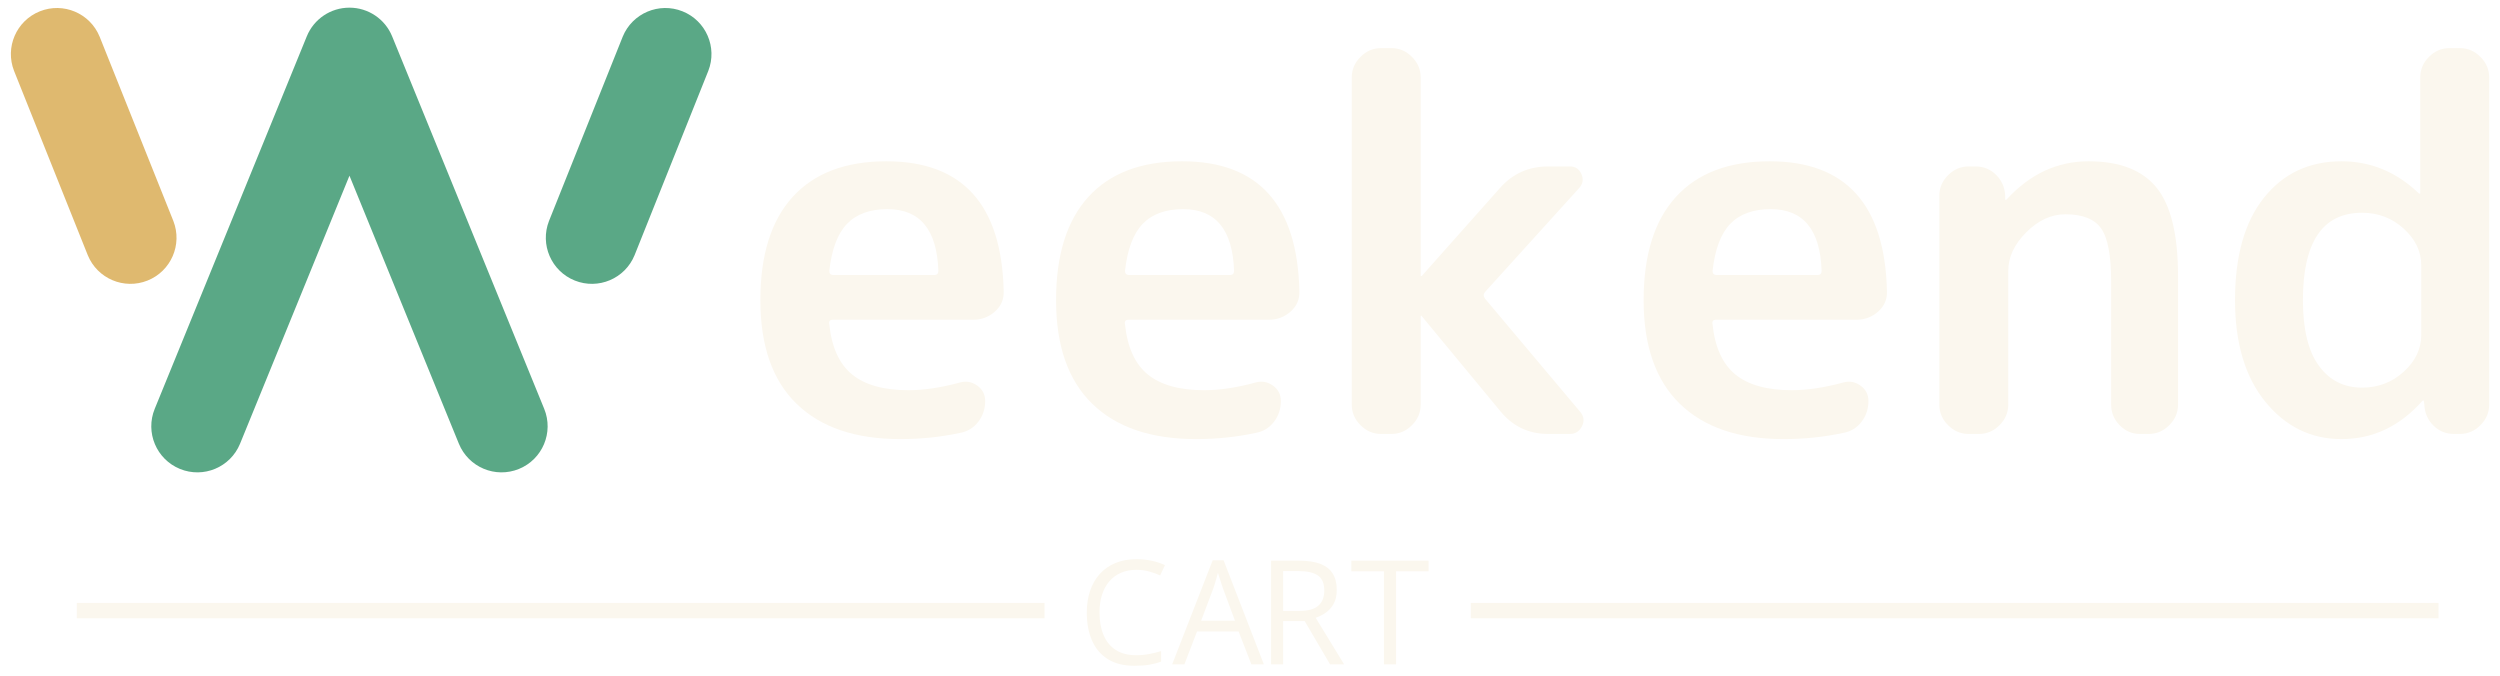
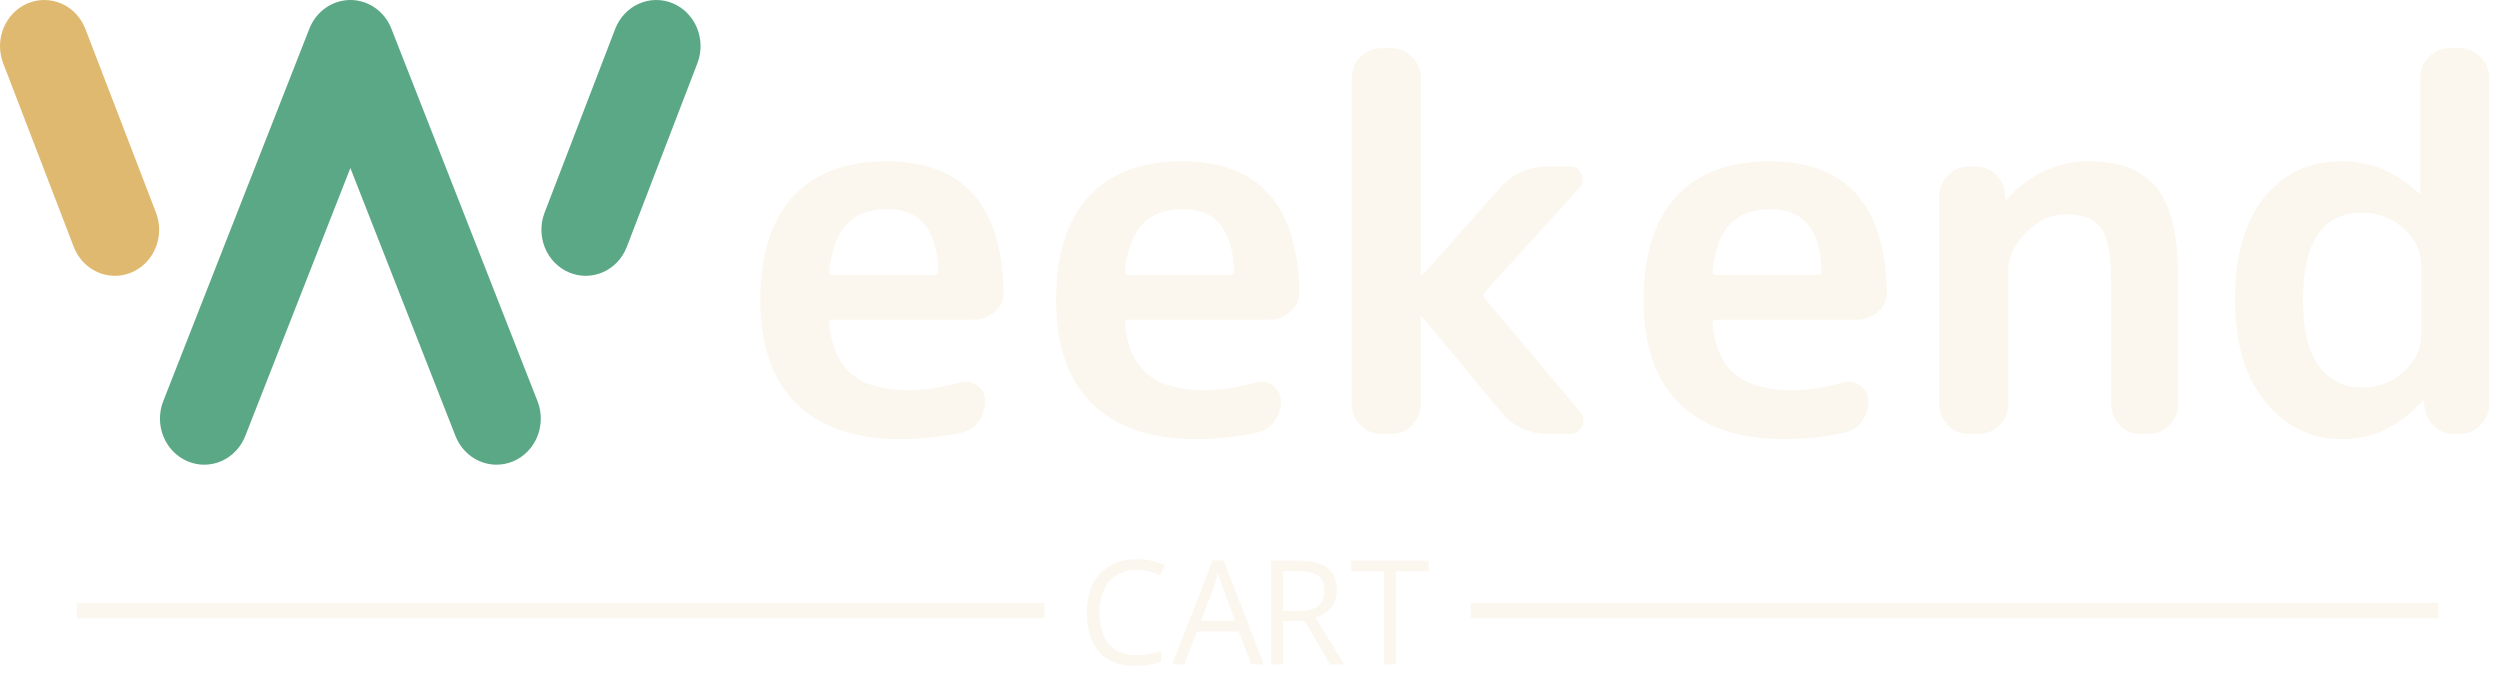
- <svg xmlns="http://www.w3.org/2000/svg" viewBox="42 43 651 176" width="2604" height="704" role="img" aria-label="WeekendCart">
+ <svg xmlns="http://www.w3.org/2000/svg" viewBox="0 0 2604 704" width="2604" height="704" role="img" aria-label="WeekendCart">
  <g id="weekendcart-logo">
    <g id="mark">
      <g id="mark-accent" fill="#dfb96f">
-         <path d="M45.66 61.46L64.86 109.46A12 12 0 0 0 87.14 100.54L67.94 52.54A12 12 0 0 0 45.66 61.46Z" />
+         <path d="M3.172 65.492L76.97 257.494C81.581 269.215 90.457 278.564 101.664 283.504C112.87 288.444 125.499 288.574 136.797 283.867C148.095 279.159 157.148 269.995 161.983 258.372C166.817 246.749 167.041 233.608 162.606 221.813L88.808 29.812C84.196 18.091 75.32 8.742 64.114 3.802C52.907 -1.138 40.279 -1.269 28.981 3.439C17.682 8.146 8.629 17.31 3.795 28.933C-1.039 40.557 -1.263 53.697 3.172 65.492Z" />
      </g>
      <g id="mark-peak" fill="#5aa886">
-         <path d="M82.29 149.46L121.89 52.46A12 12 0 0 1 144.11 52.46L183.71 149.46A12 12 0 0 1 161.49 158.54L133 88.75L104.51 158.54A12 12 0 0 1 82.29 149.46Z" />
+         <path d="M170.041 417.862L322.249 29.86C325.712 21.031 331.623 13.476 339.229 8.158C346.834 2.84 355.789 0 364.952 0C374.115 0 383.07 2.84 390.676 8.158C398.281 13.476 404.192 21.031 407.655 29.86L559.864 417.862C564.492 429.649 564.431 442.865 559.695 454.605C554.96 466.345 545.936 475.646 534.611 480.463C529.003 482.848 522.999 484.059 516.941 484.029C510.883 483.999 504.89 482.728 499.304 480.288C488.023 475.359 479.086 465.969 474.458 454.182L364.952 175.021L255.447 454.182C250.818 465.969 241.881 475.359 230.6 480.288C219.319 485.216 206.619 485.279 195.293 480.463C183.968 475.646 174.945 466.345 170.209 454.605C165.473 442.865 165.413 429.649 170.041 417.862Z" />
      </g>
      <g id="mark-tail" fill="#5aa886">
-         <path d="M204.16 52.54L184.96 100.54A12 12 0 0 0 207.24 109.46L226.44 61.46A12 12 0 0 0 204.16 52.54Z" />
+         <path d="M640.912 29.812L567.114 221.813C562.679 233.608 562.903 246.749 567.737 258.372C572.572 269.995 581.624 279.159 592.923 283.867C604.221 288.574 616.85 288.444 628.056 283.504C639.263 278.564 648.139 269.215 652.75 257.494L726.548 65.492C730.983 53.697 730.759 40.557 725.925 28.933C721.091 17.31 712.038 8.146 700.739 3.439C689.441 -1.269 676.813 -1.138 665.606 3.802C654.4 8.742 645.524 18.091 640.912 29.812Z" />
      </g>
    </g>
    <g id="wordmark">
      <g id="letter-e-1" fill="#fbf7ee">
-         <path d="M273.09 97.46L273.09 97.46Q266.26 97.46 262.57 101.28Q258.89 105.09 257.95 113.53L257.95 113.53Q257.95 114.61 259.02 114.61L259.02 114.61L285.28 114.61Q286.35 114.61 286.35 113.53L286.35 113.53Q285.82 97.46 273.09 97.46ZM276.44 157.34L276.44 157.34Q258.89 157.34 249.44 148.16Q240 138.99 240 121.17L240 121.17Q240 103.49 248.44 94.24Q256.88 85 272.82 85L272.82 85Q302.56 85 303.36 118.76L303.36 118.76Q303.50 121.97 301.09 124.12Q298.68 126.26 295.46 126.26L295.46 126.26L258.89 126.26Q257.68 126.26 257.95 127.47L257.95 127.47Q258.89 136.44 263.91 140.53Q268.94 144.61 278.58 144.61L278.58 144.61Q284.61 144.61 291.98 142.60L291.98 142.60Q294.39 141.93 296.47 143.41Q298.54 144.88 298.54 147.43L298.54 147.43Q298.54 150.51 296.73 152.85Q294.92 155.20 291.98 155.73L291.98 155.73Q284.48 157.34 276.44 157.34Z" />
+         <path d="M924.36 217.84C906.147 217.84 892.12 222.933 882.28 233.12C872.467 243.28 866.307 259.613 863.8 282.12C863.8 285 865.227 286.44 868.08 286.44H973.12C975.973 286.44 977.4 285 977.4 282.12C975.987 239.267 958.307 217.84 924.36 217.84ZM937.76 457.36C890.96 457.36 854.96 445.12 829.76 420.64C804.587 396.187 792 360.2 792 312.68C792 265.533 803.253 229.627 825.76 204.96C848.267 180.32 880.773 168 923.28 168C1002.59 168 1043.31 213.013 1045.44 303.04C1045.81 311.6 1042.79 318.747 1036.36 324.48C1029.93 330.187 1022.43 333.04 1013.84 333.04H867.56C864.333 333.04 863.08 334.653 863.8 337.88C866.307 361.8 874.253 379.213 887.64 390.12C901.053 401 920.613 406.44 946.32 406.44C962.4 406.44 980.267 403.76 999.92 398.4C1006.35 396.613 1012.33 397.693 1017.88 401.64C1023.4 405.56 1026.16 410.92 1026.16 417.72C1026.16 425.933 1023.75 433.16 1018.92 439.4C1014.09 445.667 1007.76 449.507 999.92 450.92C979.92 455.213 959.2 457.36 937.76 457.36Z" />
      </g>
      <g id="letter-e-2" fill="#fbf7ee">
-         <path d="M350.09 97.46L350.09 97.46Q343.26 97.46 339.57 101.28Q335.89 105.09 334.95 113.53L334.95 113.53Q334.95 114.61 336.02 114.61L336.02 114.61L362.28 114.61Q363.35 114.61 363.35 113.53L363.35 113.53Q362.82 97.46 350.09 97.46ZM353.44 157.34L353.44 157.34Q335.89 157.34 326.44 148.16Q317 138.99 317 121.17L317 121.17Q317 103.49 325.44 94.24Q333.88 85 349.82 85L349.82 85Q379.56 85 380.36 118.76L380.36 118.76Q380.50 121.97 378.09 124.12Q375.68 126.26 372.46 126.26L372.46 126.26L335.89 126.26Q334.68 126.26 334.95 127.47L334.95 127.47Q335.89 136.44 340.91 140.53Q345.94 144.61 355.58 144.61L355.58 144.61Q361.61 144.61 368.98 142.60L368.98 142.60Q371.39 141.93 373.47 143.41Q375.54 144.88 375.54 147.43L375.54 147.43Q375.54 150.51 373.73 152.85Q371.92 155.20 368.98 155.73L368.98 155.73Q361.48 157.34 353.44 157.34Z" />
+         <path d="M1232.36 217.84C1214.15 217.84 1200.12 222.933 1190.28 233.12C1180.47 243.28 1174.31 259.613 1171.8 282.12C1171.8 285 1173.23 286.44 1176.08 286.44H1281.12C1283.97 286.44 1285.4 285 1285.4 282.12C1283.99 239.267 1266.31 217.84 1232.36 217.84ZM1245.76 457.36C1198.96 457.36 1162.96 445.12 1137.76 420.64C1112.59 396.187 1100 360.2 1100 312.68C1100 265.533 1111.25 229.627 1133.76 204.96C1156.27 180.32 1188.77 168 1231.28 168C1310.59 168 1351.31 213.013 1353.44 303.04C1353.81 311.6 1350.79 318.747 1344.36 324.48C1337.93 330.187 1330.43 333.04 1321.84 333.04H1175.56C1172.33 333.04 1171.08 334.653 1171.8 337.88C1174.31 361.8 1182.25 379.213 1195.64 390.12C1209.05 401 1228.61 406.44 1254.32 406.44C1270.4 406.44 1288.27 403.76 1307.92 398.4C1314.35 396.613 1320.33 397.693 1325.88 401.64C1331.4 405.56 1334.16 410.92 1334.16 417.72C1334.16 425.933 1331.75 433.16 1326.92 439.4C1322.09 445.667 1315.76 449.507 1307.92 450.92C1287.92 455.213 1267.2 457.36 1245.76 457.36Z" />
      </g>
      <g id="letter-k" fill="#fbf7ee">
-         <path d="M404.32 156L401.64 156Q398.55 156 396.28 153.72Q394 151.45 394 148.36L394 148.36L394 63.16Q394 60.08 396.28 57.81Q398.55 55.53 401.64 55.53L401.64 55.53L404.32 55.53Q407.40 55.53 409.67 57.81Q411.95 60.08 411.95 63.16L411.95 63.16L411.95 114.74Q411.95 114.87 412.08 114.87L412.08 114.87L412.22 114.87L432.58 91.97Q437.54 86.34 445.17 86.34L445.17 86.34L450.80 86.34Q452.94 86.34 453.81 88.35Q454.68 90.36 453.21 91.97L453.21 91.97L428.70 119.03Q428.03 119.83 428.70 120.77L428.70 120.77L453.48 150.24Q454.95 151.98 453.95 153.99Q452.94 156 450.80 156L450.80 156L445.17 156Q437.54 156 432.72 150.11L432.72 150.11L412.22 125.32Q412.22 125.19 412.08 125.19Q411.95 125.19 411.95 125.32L411.95 125.32L411.95 148.36Q411.95 151.45 409.67 153.72Q407.40 156 404.32 156L404.32 156Z" />
+         <path d="M1449.28 452H1438.56C1430.32 452 1423.17 448.96 1417.12 442.88C1411.04 436.827 1408 429.68 1408 421.44V80.64C1408 72.427 1411.04 65.293 1417.12 59.24C1423.17 53.16 1430.32 50.12 1438.56 50.12H1449.28C1457.49 50.12 1464.63 53.16 1470.68 59.24C1476.76 65.293 1479.8 72.427 1479.8 80.64V286.96C1479.8 287.307 1479.97 287.48 1480.32 287.48H1480.88L1562.32 195.88C1575.55 180.867 1592.33 173.36 1612.68 173.36H1635.2C1640.91 173.36 1644.92 176.04 1647.24 181.4C1649.56 186.76 1648.76 191.587 1644.84 195.88L1546.8 304.12C1545.01 306.253 1545.01 308.573 1546.8 311.08L1645.92 428.96C1649.84 433.6 1650.47 438.6 1647.8 443.96C1645.11 449.32 1640.91 452 1635.2 452H1612.68C1592.33 452 1575.73 444.147 1562.88 428.44L1480.88 329.28C1480.88 328.933 1480.69 328.76 1480.32 328.76C1479.97 328.76 1479.8 328.933 1479.8 329.28V421.44C1479.8 429.68 1476.76 436.827 1470.68 442.88C1464.63 448.96 1457.49 452 1449.28 452Z" />
      </g>
      <g id="letter-e-3" fill="#fbf7ee">
-         <path d="M503.09 97.46L503.09 97.46Q496.26 97.46 492.57 101.28Q488.89 105.09 487.95 113.53L487.95 113.53Q487.95 114.61 489.02 114.61L489.02 114.61L515.28 114.61Q516.35 114.61 516.35 113.53L516.35 113.53Q515.82 97.46 503.09 97.46ZM506.44 157.34L506.44 157.34Q488.89 157.34 479.44 148.16Q470 138.99 470 121.17L470 121.17Q470 103.49 478.44 94.24Q486.88 85 502.82 85L502.82 85Q532.56 85 533.36 118.76L533.36 118.76Q533.50 121.97 531.09 124.12Q528.68 126.26 525.46 126.26L525.46 126.26L488.89 126.26Q487.68 126.26 487.95 127.47L487.95 127.47Q488.89 136.44 493.91 140.53Q498.94 144.61 508.58 144.61L508.58 144.61Q514.61 144.61 521.98 142.60L521.98 142.60Q524.39 141.93 526.47 143.41Q528.54 144.88 528.54 147.43L528.54 147.43Q528.54 150.51 526.73 152.85Q524.92 155.20 521.98 155.73L521.98 155.73Q514.48 157.34 506.44 157.34Z" />
+         <path d="M1844.36 217.84C1826.15 217.84 1812.12 222.933 1802.28 233.12C1792.47 243.28 1786.31 259.613 1783.8 282.12C1783.8 285 1785.23 286.44 1788.08 286.44H1893.12C1895.97 286.44 1897.4 285 1897.4 282.12C1895.99 239.267 1878.31 217.84 1844.36 217.84ZM1857.76 457.36C1810.96 457.36 1774.96 445.12 1749.76 420.64C1724.59 396.187 1712 360.2 1712 312.68C1712 265.533 1723.25 229.627 1745.76 204.96C1768.27 180.32 1800.77 168 1843.28 168C1922.59 168 1963.31 213.013 1965.44 303.04C1965.81 311.6 1962.79 318.747 1956.36 324.48C1949.93 330.187 1942.43 333.04 1933.84 333.04H1787.56C1784.33 333.04 1783.08 334.653 1783.8 337.88C1786.31 361.8 1794.25 379.213 1807.64 390.12C1821.05 401 1840.61 406.44 1866.32 406.44C1882.4 406.44 1900.27 403.76 1919.92 398.4C1926.35 396.613 1932.33 397.693 1937.88 401.64C1943.4 405.56 1946.16 410.92 1946.16 417.72C1946.16 425.933 1943.75 433.16 1938.92 439.4C1934.09 445.667 1927.76 449.507 1919.92 450.92C1899.92 455.213 1879.2 457.36 1857.76 457.36Z" />
      </g>
      <g id="letter-n" fill="#fbf7ee">
-         <path d="M557.32 156L554.64 156Q551.55 156 549.28 153.72Q547 151.45 547 148.36L547 148.36L547 93.98Q547 90.89 549.28 88.62Q551.55 86.34 554.64 86.34L554.64 86.34L556.38 86.34Q559.59 86.34 561.80 88.55Q564.01 90.76 564.15 93.98L564.15 93.98L564.15 94.91Q564.15 95.05 564.28 95.05Q564.42 95.05 564.55 94.91L564.55 94.91Q573.66 85 585.85 85Q598.04 85 603.60 91.90Q609.16 98.80 609.16 114.87L609.16 114.87L609.16 148.36Q609.16 151.45 606.88 153.72Q604.60 156 601.52 156L601.52 156L599.25 156Q596.16 156 593.95 153.72Q591.74 151.45 591.74 148.36L591.74 148.36L591.74 116.21Q591.74 106.17 589.13 102.48Q586.52 98.80 579.82 98.80L579.82 98.80Q574.33 98.80 569.64 103.49Q564.95 108.18 564.95 113.53L564.95 113.53L564.95 148.36Q564.95 151.45 562.67 153.72Q560.40 156 557.32 156L557.32 156Z" />
+         <path d="M2061.28 452H2050.56C2042.32 452 2035.17 448.96 2029.12 442.88C2023.04 436.827 2020 429.68 2020 421.44V203.92C2020 195.68 2023.04 188.533 2029.12 182.48C2035.17 176.4 2042.32 173.36 2050.56 173.36H2057.52C2066.08 173.36 2073.31 176.307 2079.2 182.2C2085.09 188.093 2088.23 195.333 2088.6 203.92V207.64C2088.6 208.013 2088.77 208.2 2089.12 208.2C2089.49 208.2 2089.85 208.013 2090.2 207.64C2114.49 181.213 2142.89 168 2175.4 168C2207.91 168 2231.57 177.2 2246.4 195.6C2261.23 214 2268.64 244.627 2268.64 287.48V421.44C2268.64 429.68 2265.6 436.827 2259.52 442.88C2253.44 448.96 2246.29 452 2238.08 452H2229C2220.76 452 2213.69 448.96 2207.8 442.88C2201.91 436.827 2198.96 429.68 2198.96 421.44V292.84C2198.96 266.067 2195.48 247.76 2188.52 237.92C2181.56 228.107 2169.15 223.2 2151.28 223.2C2136.64 223.2 2123.07 229.453 2110.56 241.96C2098.05 254.467 2091.8 267.853 2091.8 282.12V421.44C2091.8 429.68 2088.76 436.827 2082.68 442.88C2076.63 448.96 2069.49 452 2061.28 452Z" />
      </g>
      <g id="letter-d" fill="#fbf7ee">
-         <path d="M657.09 98.40L657.09 98.40Q641.68 98.40 641.68 121.17L641.68 121.17Q641.68 132.56 645.84 138.25Q649.99 143.94 657.09 143.94L657.09 143.94Q663.38 143.94 667.94 139.79Q672.49 135.64 672.49 130.28L672.49 130.28L672.49 112.06Q672.49 106.70 667.94 102.55Q663.38 98.40 657.09 98.40ZM651.73 157.34L651.73 157.34Q639.81 157.34 631.90 147.63Q624 137.92 624 121.17L624 121.17Q624 103.89 631.57 94.44Q639.14 85 651.73 85L651.73 85Q663.12 85 671.82 93.31L671.82 93.31Q671.96 93.44 672.09 93.44Q672.23 93.44 672.23 93.31L672.23 93.31L672.23 63.16Q672.23 60.08 674.50 57.81Q676.78 55.53 679.86 55.53L679.86 55.53L682.54 55.53Q685.62 55.53 687.90 57.81Q690.18 60.08 690.18 63.16L690.18 63.16L690.18 148.36Q690.18 151.45 687.90 153.72Q685.62 156 682.54 156L682.54 156L681.07 156Q677.85 156 675.64 153.79Q673.43 151.58 673.30 148.36L673.30 148.36L673.16 147.43Q673.16 147.29 673.03 147.29Q672.90 147.29 672.76 147.43L672.76 147.43Q663.92 157.34 651.73 157.34Z" />
+         <path d="M2460.36 221.6C2419.27 221.6 2398.72 251.96 2398.72 312.68C2398.72 343.053 2404.27 365.827 2415.36 381C2426.43 396.173 2441.43 403.76 2460.36 403.76C2477.13 403.76 2491.6 398.227 2503.76 387.16C2515.89 376.093 2521.96 363.413 2521.96 349.12V276.24C2521.96 261.947 2515.89 249.267 2503.76 238.2C2491.6 227.133 2477.13 221.6 2460.36 221.6ZM2438.92 457.36C2407.13 457.36 2380.69 444.413 2359.6 418.52C2338.53 392.627 2328 357.347 2328 312.68C2328 266.6 2338.09 230.96 2358.28 205.76C2378.47 180.587 2405.35 168 2438.92 168C2469.29 168 2496.08 179.08 2519.28 201.24C2519.65 201.587 2520.01 201.76 2520.36 201.76C2520.73 201.76 2520.92 201.587 2520.92 201.24V80.64C2520.92 72.427 2523.95 65.293 2530 59.24C2536.08 53.16 2543.23 50.12 2551.44 50.12H2562.16C2570.37 50.12 2577.52 53.16 2583.6 59.24C2589.68 65.293 2592.72 72.427 2592.72 80.64V421.44C2592.72 429.68 2589.68 436.827 2583.6 442.88C2577.52 448.96 2570.37 452 2562.16 452H2556.28C2547.69 452 2540.45 449.053 2534.56 443.16C2528.67 437.267 2525.55 430.027 2525.2 421.44L2524.64 417.72C2524.64 417.347 2524.47 417.16 2524.12 417.16C2523.77 417.16 2523.41 417.347 2523.04 417.72C2499.47 444.147 2471.43 457.36 2438.92 457.36Z" />
      </g>
    </g>
    <g id="tagline">
      <g id="rule-left" fill="#fbf7ee">
-         <path d="M62 200H314V204H62Z" />
+         <path d="M80 627.999H1088V643.999H80V627.999Z" />
      </g>
      <g id="tagline-C" fill="#fbf7ee">
-         <path d="M337.93 191.38L337.93 191.38Q335.69 191.38 333.91 192.15Q332.13 192.92 330.88 194.36Q329.64 195.81 328.97 197.86Q328.31 199.91 328.31 202.48L328.31 202.48Q328.31 205.88 329.37 208.38Q330.43 210.88 332.54 212.25Q334.66 213.62 337.84 213.62L337.84 213.62Q339.65 213.62 341.24 213.31Q342.84 213.01 344.35 212.55L344.35 212.55L344.35 215.28Q342.88 215.83 341.25 216.10Q339.63 216.37 337.39 216.37L337.39 216.37Q333.27 216.37 330.51 214.66Q327.75 212.95 326.38 209.83Q325 206.71 325 202.46L325 202.46Q325 199.40 325.86 196.86Q326.72 194.32 328.37 192.47Q330.02 190.63 332.43 189.62Q334.84 188.61 337.96 188.61L337.96 188.61Q340.01 188.61 341.92 189.02Q343.82 189.42 345.35 190.18L345.35 190.18L344.10 192.84Q342.80 192.25 341.26 191.82Q339.72 191.38 337.93 191.38Z" />
+         <path d="M1183.72 593.519C1177.75 593.519 1172.39 594.546 1167.64 596.599C1162.89 598.653 1158.85 601.599 1155.52 605.439C1152.21 609.306 1149.67 613.973 1147.88 619.439C1146.12 624.906 1145.24 631.066 1145.24 637.919C1145.24 646.986 1146.65 654.853 1149.48 661.519C1152.31 668.186 1156.53 673.346 1162.16 676.999C1167.81 680.653 1174.88 682.479 1183.36 682.479C1188.19 682.479 1192.72 682.066 1196.96 681.239C1201.23 680.439 1205.37 679.426 1209.4 678.199V689.119C1205.48 690.586 1201.35 691.679 1197 692.399C1192.68 693.119 1187.53 693.479 1181.56 693.479C1170.57 693.479 1161.4 691.199 1154.04 686.639C1146.68 682.079 1141.17 675.639 1137.52 667.319C1133.84 658.999 1132 649.173 1132 637.839C1132 629.679 1133.15 622.213 1135.44 615.439C1137.73 608.666 1141.08 602.813 1145.48 597.879C1149.88 592.973 1155.29 589.173 1161.72 586.479C1168.15 583.786 1175.52 582.439 1183.84 582.439C1189.31 582.439 1194.59 582.986 1199.68 584.079C1204.75 585.146 1209.32 586.693 1213.4 588.719L1208.4 599.359C1204.93 597.786 1201.15 596.426 1197.04 595.279C1192.93 594.106 1188.49 593.519 1183.72 593.519Z" />
      </g>
      <g id="tagline-A" fill="#fbf7ee">
-         <path d="M371.11 216L367.86 216L364.53 207.43L353.71 207.43L350.41 216L347.23 216L357.79 188.89L360.62 188.89L371.11 216ZM354.77 204.64L363.59 204.64L360.43 196.13Q360.32 195.80 360.07 195.04Q359.83 194.28 359.57 193.47Q359.31 192.66 359.14 192.16L359.14 192.16Q358.96 192.92 358.74 193.66Q358.53 194.41 358.33 195.05Q358.13 195.69 357.98 196.13L357.98 196.13L354.77 204.64Z" />
+         <path d="M1316.44 692H1303.44L1290.12 657.72H1246.84L1233.64 692H1220.92L1263.16 583.56H1274.48L1316.44 692ZM1251.08 646.56H1286.36L1273.72 612.52C1273.43 611.64 1272.95 610.186 1272.28 608.16C1271.64 606.133 1270.97 604.04 1270.28 601.88C1269.59 599.72 1269.01 597.973 1268.56 596.64C1268.08 598.666 1267.55 600.666 1266.96 602.64C1266.4 604.64 1265.85 606.493 1265.32 608.2C1264.79 609.906 1264.32 611.346 1263.92 612.52L1251.08 646.56Z" />
      </g>
      <g id="tagline-R" fill="#fbf7ee">
-         <path d="M372.99 189L380.28 189Q383.61 189 385.78 189.82Q387.95 190.64 389.02 192.32Q390.09 194.00 390.09 196.61L390.09 196.61Q390.09 198.75 389.31 200.18Q388.54 201.61 387.28 202.50Q386.03 203.39 384.60 203.87L384.60 203.87L392.01 216L388.35 216L381.74 204.73L376.13 204.73L376.13 216L372.99 216L372.99 189ZM380.10 191.71L380.10 191.71L376.13 191.71L376.13 202.08L380.41 202.08Q383.72 202.08 385.28 200.73Q386.84 199.38 386.84 196.76L386.84 196.76Q386.84 194.00 385.19 192.86Q383.53 191.71 380.10 191.71Z" />
+         <path d="M1323.96 583.999H1353.12C1362 583.999 1369.33 585.092 1375.12 587.279C1380.91 589.466 1385.23 592.799 1388.08 597.279C1390.93 601.759 1392.36 607.479 1392.36 614.439C1392.36 620.146 1391.32 624.906 1389.24 628.719C1387.19 632.532 1384.48 635.626 1381.12 637.999C1377.79 640.372 1374.21 642.199 1370.4 643.479L1400.04 691.999H1385.4L1358.96 646.919H1336.52V691.999H1323.96V583.999ZM1352.4 594.839H1336.52V636.319H1353.64C1362.47 636.319 1368.96 634.519 1373.12 630.919C1377.28 627.319 1379.36 622.026 1379.36 615.039C1379.36 607.679 1377.16 602.479 1372.76 599.439C1368.33 596.372 1361.55 594.839 1352.4 594.839Z" />
      </g>
      <g id="tagline-T" fill="#fbf7ee">
-         <path d="M405.54 191.77L405.54 216L402.38 216L402.38 191.77L393.89 191.77L393.89 189L414.00 189L414.00 191.77L405.54 191.77Z" />
+         <path d="M1454.16 595.079V691.999H1441.52V595.079H1407.56V583.999H1488V595.079H1454.16Z" />
      </g>
      <g id="rule-right" fill="#fbf7ee">
-         <path d="M425 200H677V204H425Z" />
+         <path d="M1532 627.999H2540V643.999H1532V627.999Z" />
      </g>
    </g>
  </g>
</svg>
